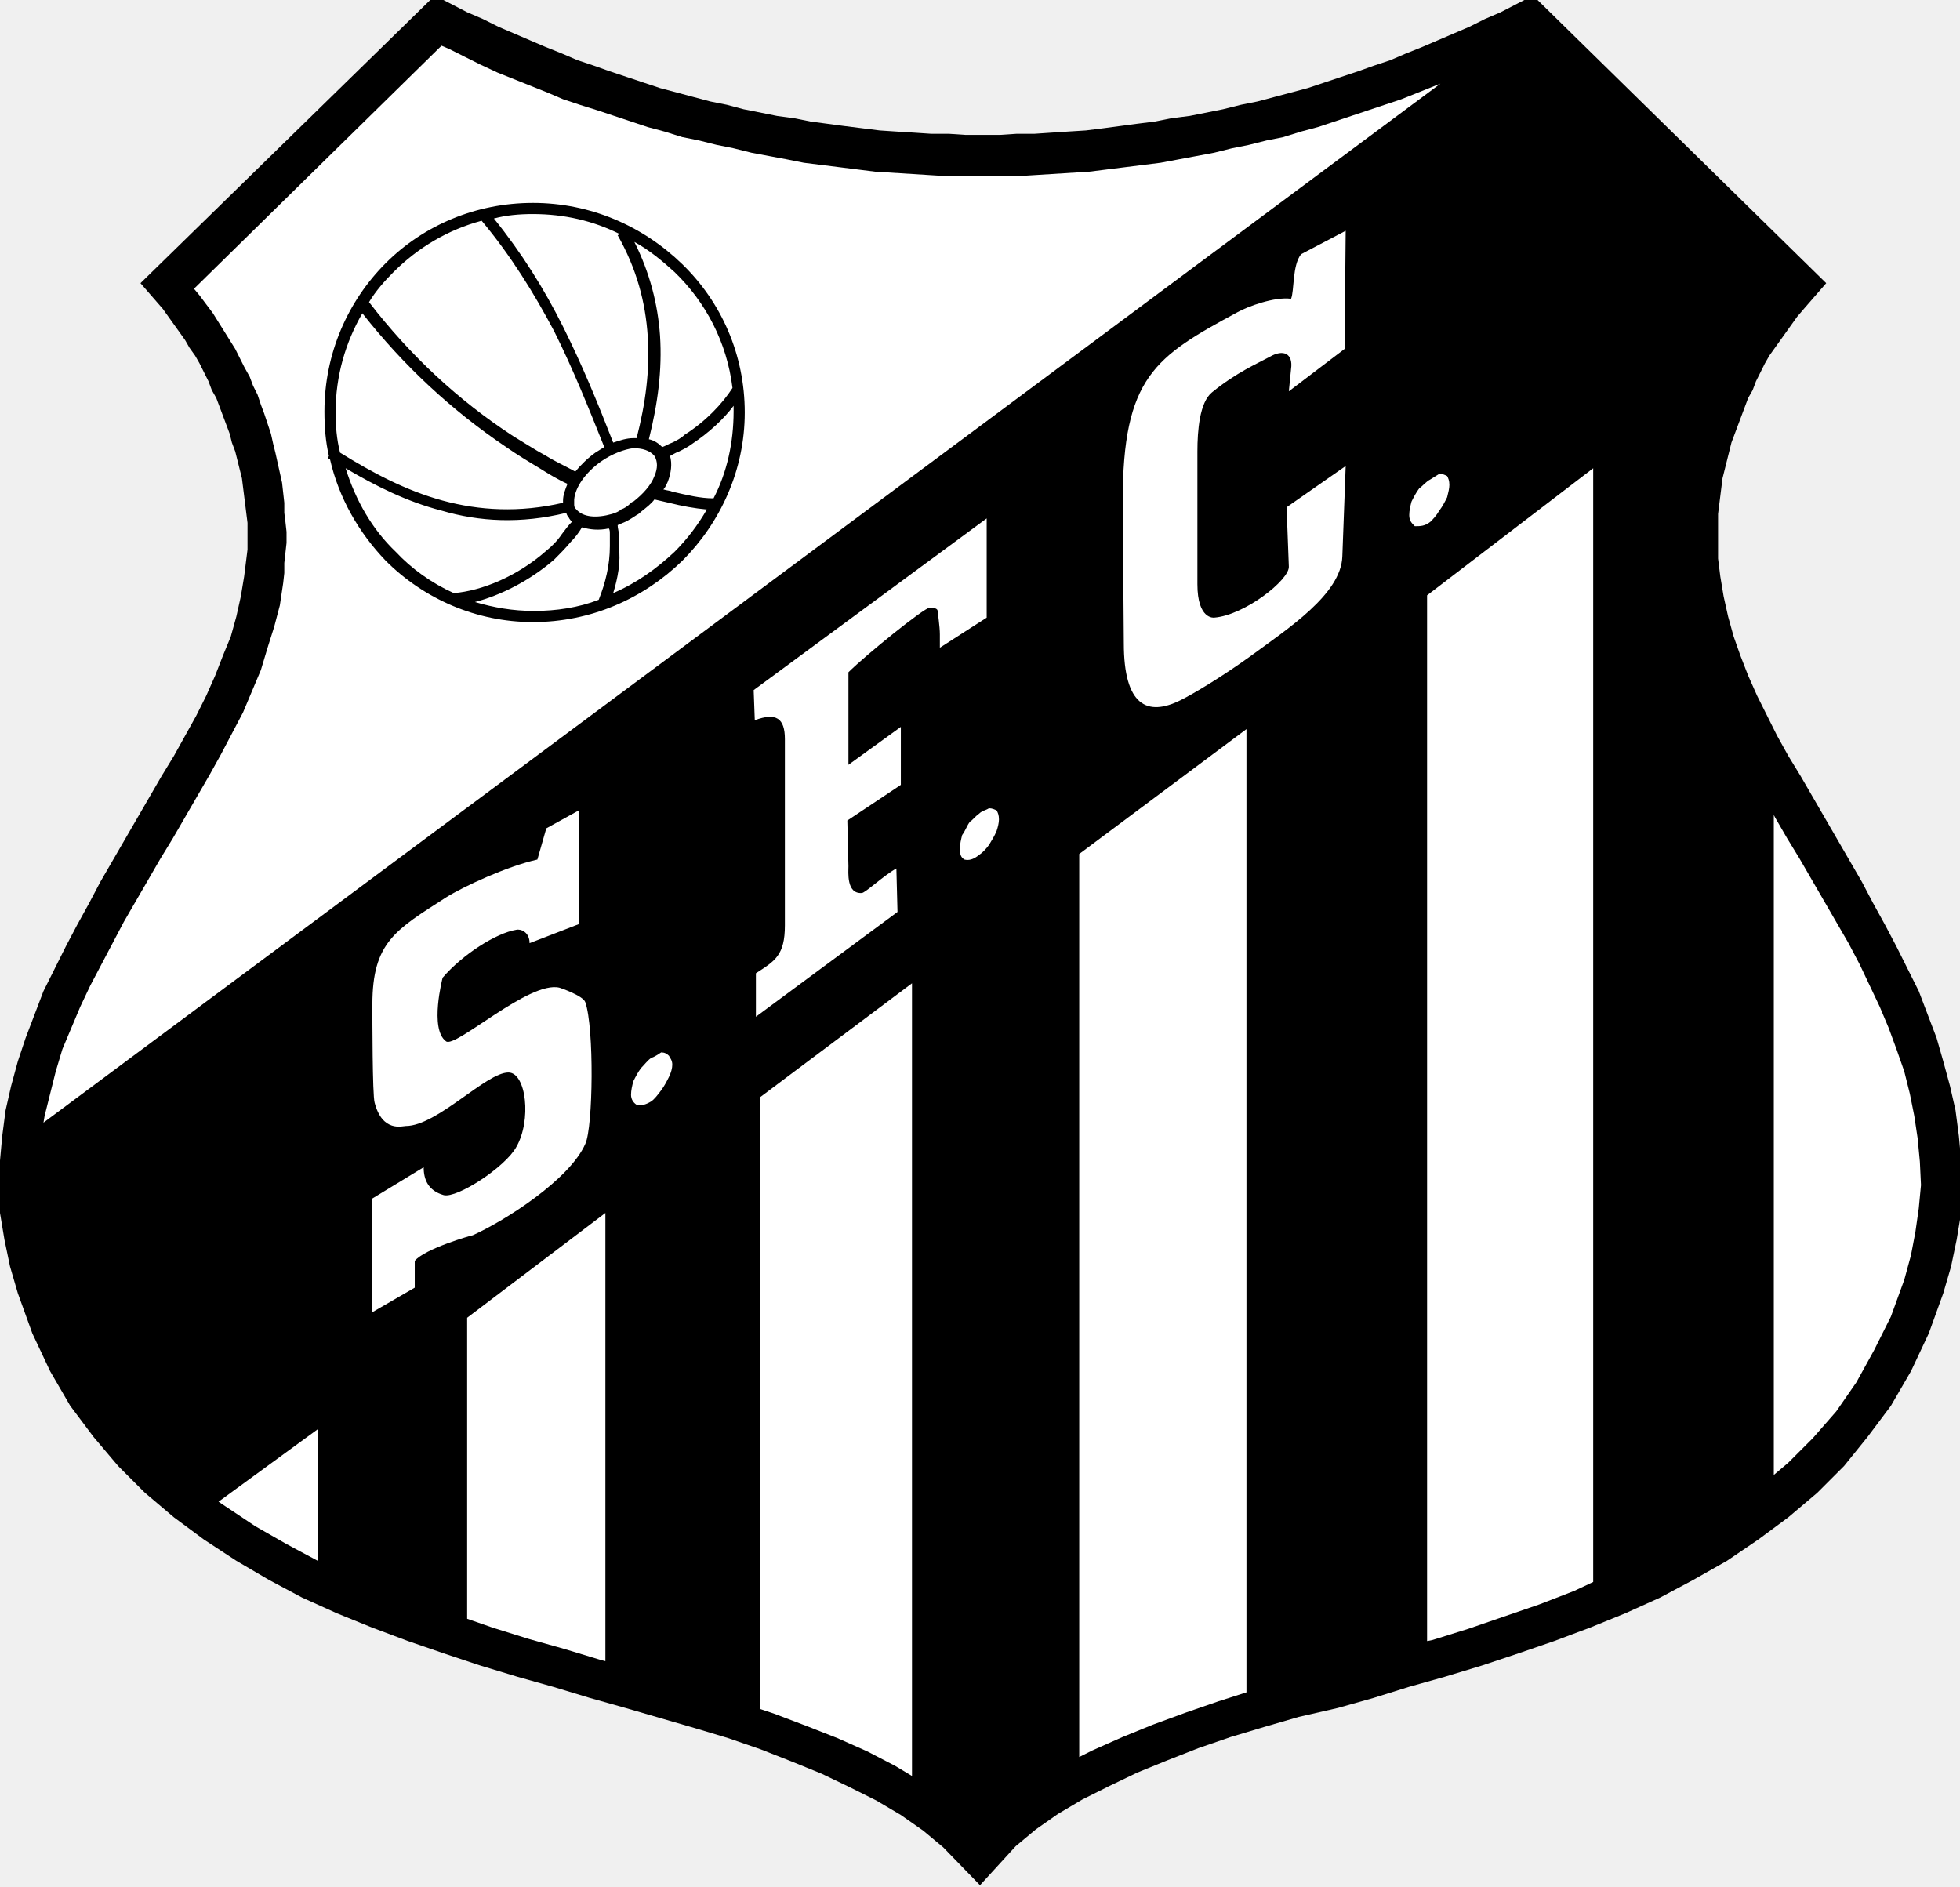
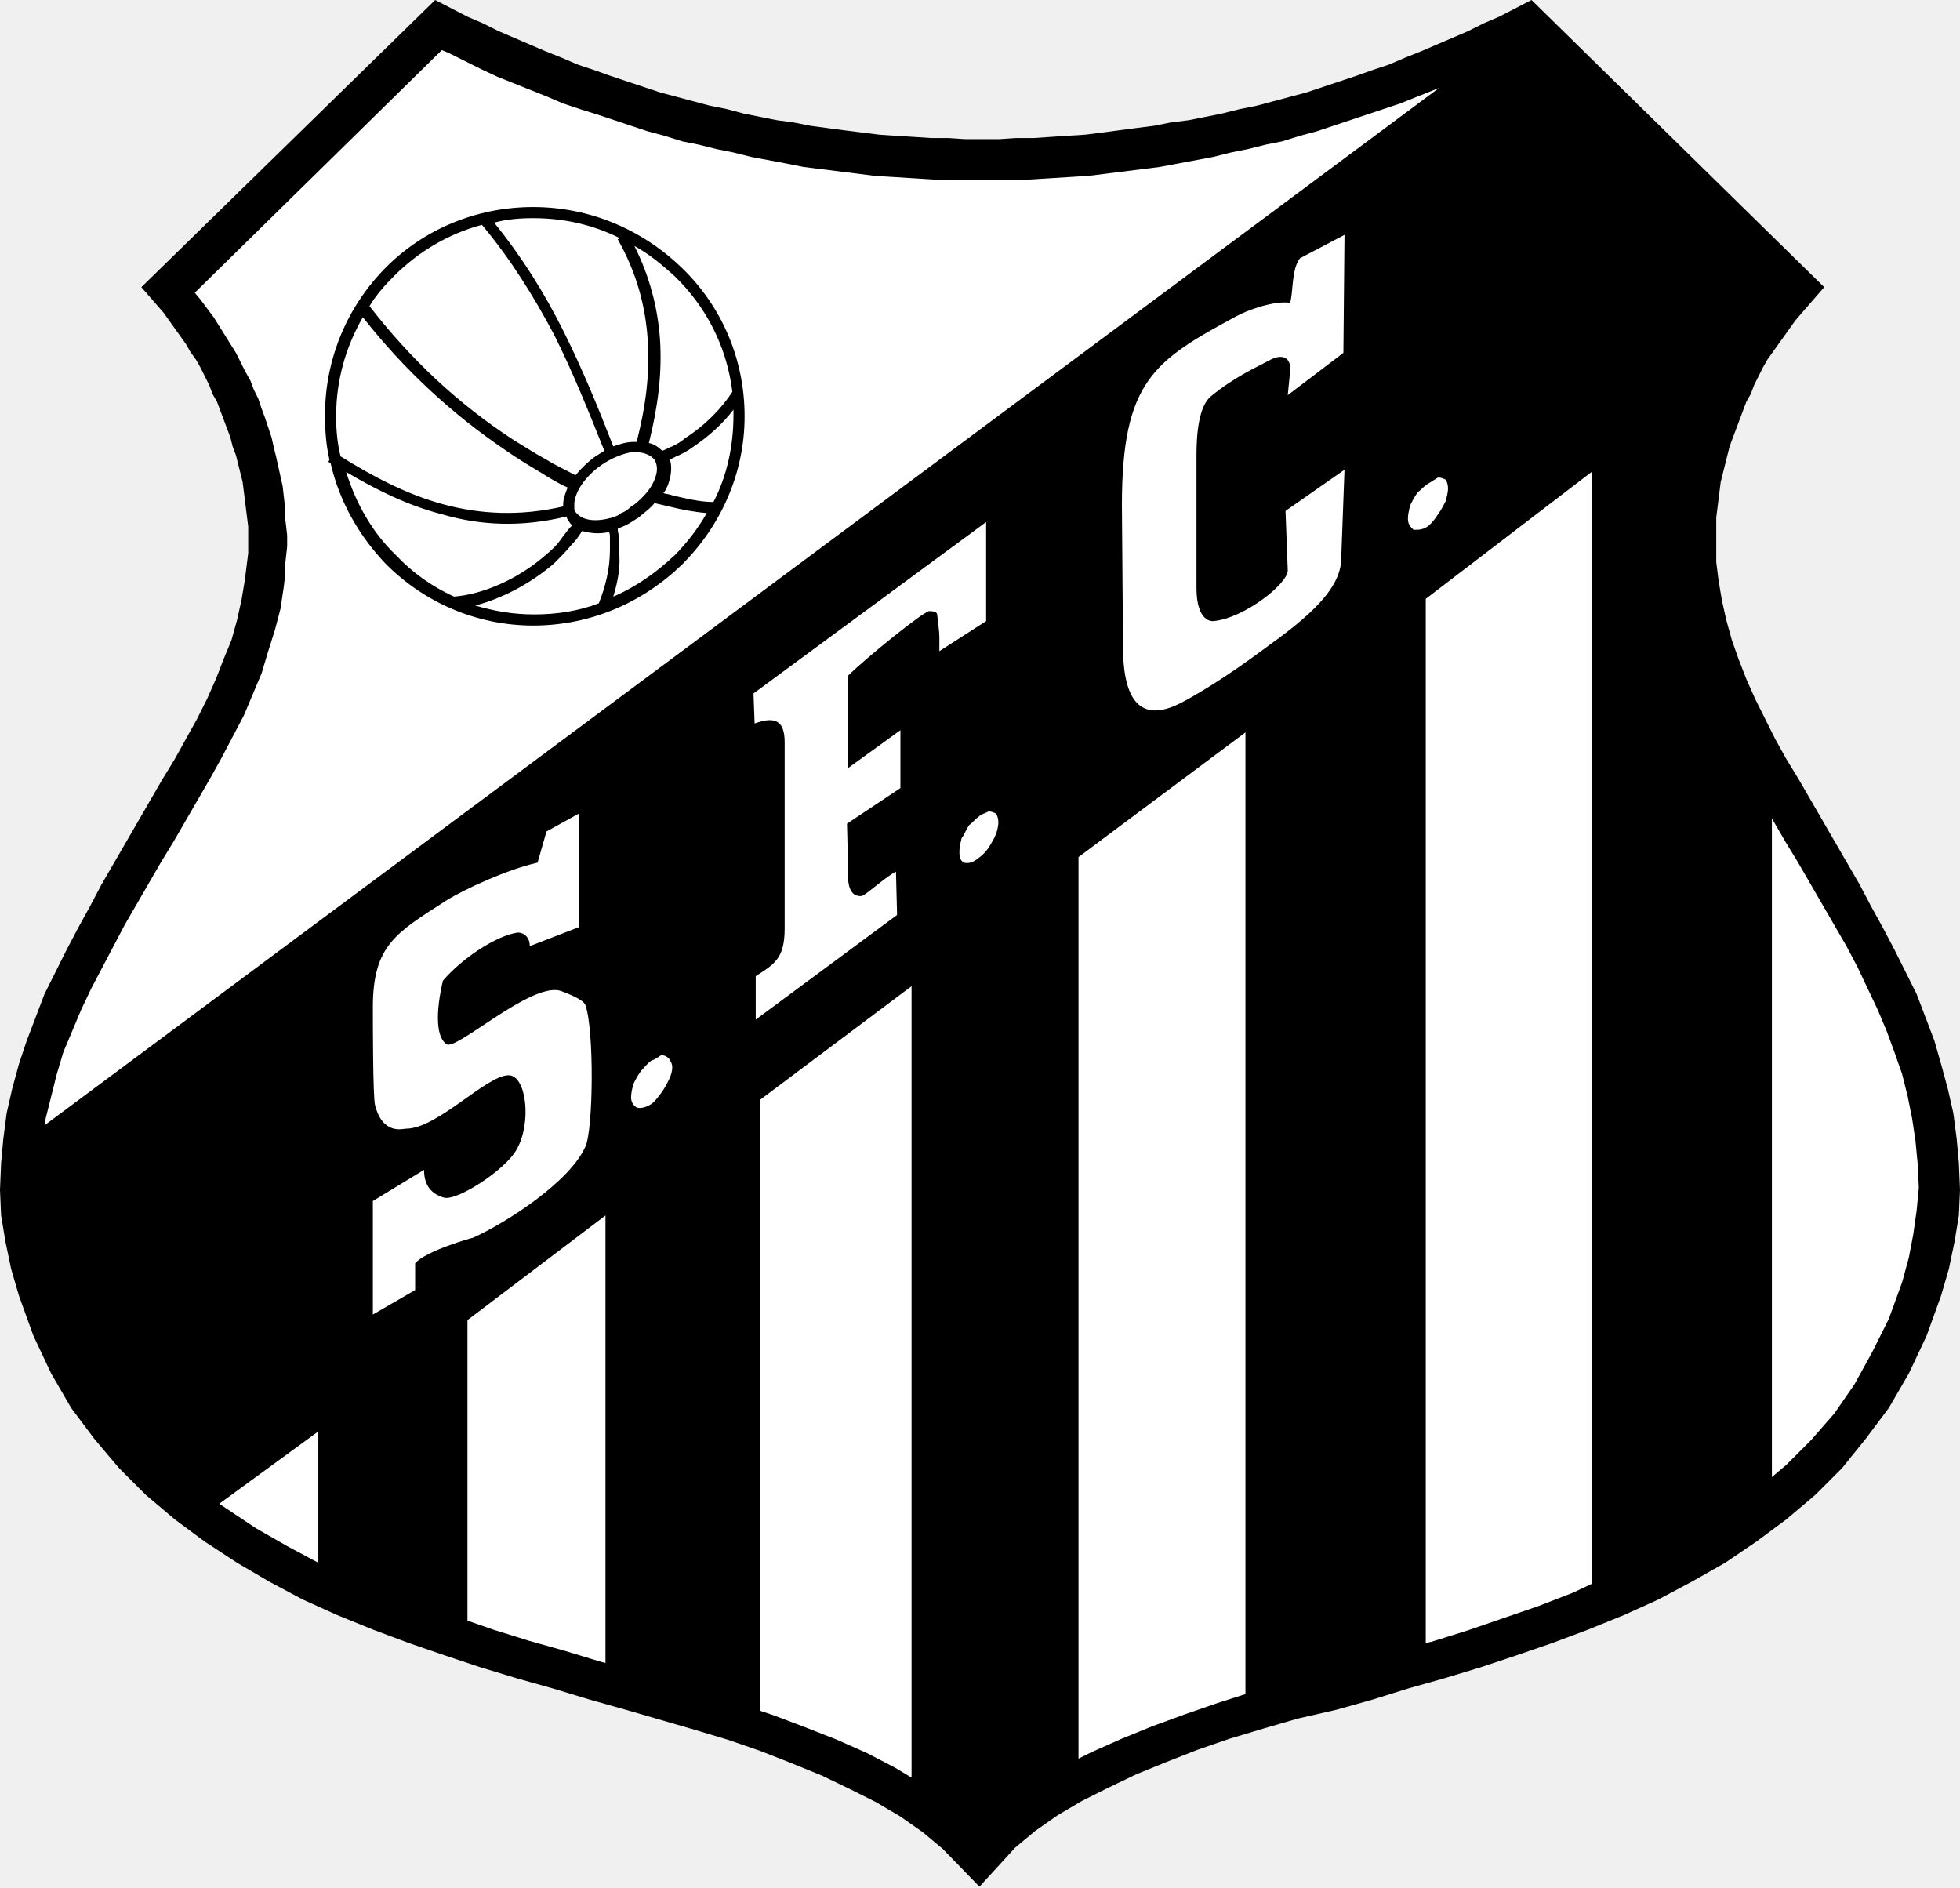
- <svg xmlns="http://www.w3.org/2000/svg" id="Layer_1" viewBox="-200.5 312 175.8 169.2">
-   <style>.st0{fill:#FFFFFF;}</style>
-   <path d="M-200.5 481.2zm87.9-.1l-3.3-3.4-1.8-1.5-2-1.4-2.2-1.3-2.4-1.2-2.5-1.2-2.7-1.1-2.8-1.1-2.9-1-3-.9-3.1-.9-3.1-.9-3.2-.9-3.3-1-3.2-.9-3.3-1-3.3-1.1-3.2-1.1-3.2-1.2-3.2-1.3-3.1-1.4-3-1.6-2.9-1.7-2.9-1.9-2.7-2-2.6-2.2-2.4-2.4-2.2-2.6-2.1-2.8-1.8-3.1-1.6-3.4-1.3-3.6-.7-2.4-.5-2.4-.4-2.4-.1-2.3.1-2.4.2-2.2.3-2.3.5-2.2.6-2.2.7-2.1.8-2.1.8-2.1 1-2 1-2 1-1.9 1.1-2 1-1.9 1.1-1.9 1.1-1.9 1.1-1.9 1.1-1.9 1.1-1.9 1.1-1.8 1-1.8 1-1.8.9-1.8.8-1.8.7-1.8.7-1.7.5-1.8.4-1.8.3-1.8.1-.8.1-.8.1-.8v-2.4l-.1-.8-.1-.8-.1-.8-.1-.8-.1-.8-.2-.8-.2-.8-.2-.8-.3-.8-.2-.8-.3-.8-.3-.8-.3-.8-.3-.8-.4-.7-.3-.8-.4-.8-.4-.8-.4-.7-.5-.7-.4-.7-.5-.7-.5-.7-.5-.7-.5-.7-2-2.3 26.4-25.8 2.9 1.5 1.4.6 1.4.7 1.4.6 1.4.6 1.4.6 1.5.6 1.4.6 1.5.5 1.4.5 1.5.5 1.5.5 1.5.5 1.5.4 1.5.4 1.5.4 1.5.3 1.5.4 1.5.3 1.5.3 1.5.2 1.5.3 1.5.2 1.5.2 1.6.2 1.6.2 1.5.1 1.6.1 1.5.1h1.6l1.5.1h3.1l1.5-.1h1.6l1.5-.1 1.5-.1 1.6-.1 1.6-.2 1.5-.2 1.5-.2 1.6-.2 1.5-.3 1.6-.2 1.5-.3 1.5-.3 1.6-.4 1.5-.3 1.5-.4 1.5-.4 1.5-.4 1.5-.5 1.5-.5 1.5-.5 1.4-.5 1.5-.5 1.4-.6 1.5-.6 1.4-.6 1.4-.6 1.4-.6 1.4-.7 1.4-.6 2.9-1.5 26.3 25.8-2 2.3-.6.7-.5.7-.5.7-.5.7-.5.7-.5.7-.4.7-.4.8-.4.8-.3.8-.4.7-.3.8-.3.8-.3.8-.3.8-.3.8-.2.8-.2.8-.2.8-.2.8-.1.8-.1.8-.1.8-.1.8v4l.1.8.1.8.3 1.8.4 1.8.5 1.8.6 1.7.7 1.8.8 1.8.9 1.8.9 1.8 1 1.8 1.1 1.8 1.1 1.9 1.1 1.9 1.1 1.9 1.1 1.9 1.1 1.9 1 1.9 1.1 2 1 1.9 1 2 1 2 .8 2.1.8 2.1.6 2.1.6 2.2.5 2.2.3 2.3.2 2.2.1 2.4-.1 2.3-.4 2.4-.5 2.4-.7 2.4-1.3 3.6-1.6 3.4-1.8 3.1-2.1 2.8-2.1 2.6-2.4 2.4-2.6 2.2-2.7 2-2.8 1.9-3 1.7-3 1.6-3.1 1.4-3.2 1.3-3.2 1.2-3.2 1.1-3.3 1.1-3.3 1-3.2.9-3.2 1-3.2.9-3.5.8-3.1.9-3 .9-2.9 1-2.8 1.1-2.7 1.1-2.5 1.2-2.4 1.2-2.2 1.3-2 1.4-1.8 1.5-3.2 3.5z" />
-   <path class="st0" d="M-118.7 471.3l-1.5-.9-2.5-1.3-2.7-1.2-2.8-1.1-2.9-1.1-1.2-.4v-54.9l13.6-10.2v71.1zm-27.5-50.5V461l-.4-.1-3.3-1-3.2-.9-3.2-1-2.3-.8v-27l12.4-9.4zm-25.8 19.4V452l-2.8-1.5-2.8-1.6-2.7-1.8-.6-.4 8.9-6.5zm-24.6-27.5l.1-.6.5-2 .5-2 .6-2 .8-1.9.8-1.9.9-1.9 1-1.9 1-1.9 1-1.9 1.1-1.9 1.1-1.9 1.1-1.9 1.1-1.8 1.1-1.9 1.1-1.9 1.1-1.9 1-1.8 1-1.9 1-1.9.8-1.9.8-1.9.6-2 .6-1.9.5-1.9.3-2 .1-.9v-.9l.1-.9.1-.9v-1l-.1-.9-.1-.8v-.9l-.1-.9-.1-.9-.2-.9-.2-.9-.2-.9-.2-.8-.2-.9-.3-.9-.3-.9-.3-.8-.3-.9-.4-.8-.3-.8-.5-.9-.4-.8-.4-.8-.5-.8-.5-.8-.5-.8-.5-.8-.6-.8-.6-.8-.5-.6 22.2-21.8.7.3 1.4.7 1.4.7 1.5.7 1.5.6 1.5.6 1.5.6 1.4.6 1.5.5 1.6.5 1.5.5 1.5.5 1.5.5 1.5.4 1.6.5 1.5.3 1.6.4 1.5.3 1.6.4 1.6.3 1.6.3 1.5.3 1.6.2 1.6.2 1.6.2 1.6.2 1.6.1 1.6.1 1.6.1 1.6.1h6.4l1.6-.1 1.6-.1 1.6-.1 1.6-.1 1.6-.2 1.6-.2 1.6-.2 1.6-.2 1.6-.3 1.6-.3 1.6-.3 1.6-.4 1.5-.3 1.6-.4 1.5-.3 1.6-.5 1.5-.4 1.5-.5 1.5-.5 1.5-.5 1.5-.5 1.5-.5 1.5-.6 1.5-.6.5-.2-125.3 93.2zm139-58.7v99.9l-1.7.8-3.1 1.2-3.2 1.1-3.2 1.1-3.2 1-.5.1v-93.8l14.9-11.4zm-31.1 23.4v86.4l-2.5.8-2.9 1-3 1.1-2.7 1.1-2.7 1.2-1.2.6v-81l15-11.2zm47.3 7.7l.1.2 1.1 1.9 1.1 1.8 1.1 1.9 1.1 1.9 1.1 1.9 1.1 1.9 1 1.9.9 1.9.9 1.9.8 1.9.7 1.9.7 2 .5 2 .4 2 .3 2 .2 2.1.1 2.1-.2 2.1-.3 2.1-.4 2.1-.6 2.2-1.2 3.3-1.5 3-1.6 2.9-1.8 2.6-2.1 2.4-2.2 2.2-1.3 1.1v-59.2zm-125.7 34.4l4.6-2.8c0 1.1.4 2.1 1.8 2.5 1.2.3 5.5-2.5 6.5-4.3 1.4-2.4.9-6.7-.7-6.7-2 0-6.4 4.8-9.2 4.8-.3 0-2.1.6-2.8-2.1-.2-.7-.2-7.5-.2-8.8 0-5.6 2.1-6.7 6.6-9.6 1.6-1 5.5-2.8 8.2-3.4l.8-2.8 2.9-1.6v10.2l-4.4 1.7c0-1-.8-1.3-1.2-1.2-1.8.3-4.8 2.2-6.6 4.3 0 0-1.2 4.6.3 5.7.8.7 7.5-5.5 10.2-4.8 0 0 2.1.7 2.3 1.3.8 2.3.7 11.2 0 12.7-1.4 3.2-7.2 6.9-10.1 8.2-.1 0-4.3 1.2-5.2 2.3v2.4l-3.8 2.2v-10.2zm25-12.6c.3-.1.6-.3.9-.5.3 0 .5.1.7.3.1.2.3.4.3.8 0 .3-.1.7-.3 1.1-.2.4-.4.8-.7 1.2-.3.4-.6.8-.9 1-.5.3-.9.4-1.3.3-.3-.2-.5-.5-.5-.9s.1-.8.2-1.2c.2-.4.4-.8.7-1.2.3-.3.6-.7.9-.9zm9.2-33l20.9-15.4v8.9l-4.2 2.7v-1.2c0-.7-.2-2-.2-2.1 0-.2-.3-.3-.7-.3-.5 0-5.8 4.3-7.3 5.8v8.3l4.7-3.4v5.2l-4.8 3.2.1 4.1c0 .5-.2 2.5 1.2 2.4.3 0 2-1.6 3.1-2.2l.1 3.9-12.7 9.4v-3.9c1.7-1.1 2.6-1.6 2.6-4.3v-16.7c0-1.9-.8-2.4-2.7-1.7l-.1-2.7zm20.2 11.1c.3-.3.6-.3.9-.5.3 0 .5.1.7.2.1.2.2.4.2.8 0 .3-.1.7-.2 1-.2.5-.4.8-.7 1.3-.3.4-.6.7-.9.9-.5.4-.9.5-1.3.4-.3-.2-.4-.4-.4-1 0-.4.1-.8.2-1.2.3-.4.4-.8.7-1.2.2-.1.5-.5.8-.7zm27.8-37.9l.2-2c.2-1.4-.7-1.8-1.9-1.1-1.1.6-3 1.4-5.2 3.2-1.1.9-1.3 3.4-1.3 5.3v11.9c0 3.2 1.5 3 1.5 3 2.7-.2 6.8-3.4 6.7-4.6l-.2-5.3 5.3-3.7-.3 8.1c-.1 3.4-4.9 6.5-8.3 9-2.5 1.8-5 3.3-6.2 3.9-3 1.5-5.1.5-5.1-5.1l-.1-12.7c0-11.2 2.9-13 10.3-17 .9-.5 3.3-1.4 4.8-1.2.3-.7.1-3 .9-4l4-2.1-.1 10.6-5 3.8zm12.7 7.9c.3-.2.5-.3.8-.5.3 0 .5.1.7.2.1.2.2.4.2.8 0 .3-.1.7-.2 1.1-.2.4-.4.8-.7 1.2-.3.5-.6.8-.8 1-.5.4-.9.4-1.4.4-.3-.3-.5-.5-.5-1 0-.4.1-.8.2-1.2.2-.4.4-.8.7-1.2.3-.2.6-.6 1-.8z" />
-   <path d="M-148.3 359.3c-.3.5-.6.9-1 1.3-.5.6-1 1.1-1.5 1.6-2.2 1.9-4.8 3.2-7.1 3.8 1.7.5 3.4.8 5.3.8 2 0 4-.3 5.8-1 .6-1.5 1-3.1 1-4.8v-1.1c0-.2 0-.4-.1-.5-.9.2-1.7.1-2.4-.1zm-11.5 5.9c2.5-.2 5.7-1.5 8.3-3.8.5-.4 1-.9 1.4-1.5.3-.4.6-.8.9-1.1-.1-.1-.2-.2-.3-.4-.1-.1-.2-.3-.2-.4-4.1 1-7.8.8-11.2-.2-3.1-.8-5.9-2.2-8.6-3.8.9 2.9 2.4 5.5 4.5 7.5 1.4 1.5 3.2 2.8 5.2 3.7zm7.1-35c5.2 0 9.9 2.1 13.4 5.5s5.6 8.1 5.6 13.3c0 5.2-2.2 9.9-5.6 13.3-3.5 3.4-8.2 5.5-13.4 5.5-5.1 0-9.8-2.1-13.2-5.5-2.4-2.5-4.2-5.6-5-9.1-.1 0-.1-.1-.2-.1l.1-.2c-.3-1.3-.4-2.6-.4-4 0-5.2 2.1-9.9 5.5-13.3 3.4-3.4 8.1-5.4 13.2-5.4zm0 1c-1.2 0-2.4.1-3.5.4 2.5 3.1 4.5 6.3 6.2 9.7 1.7 3.4 3.1 6.8 4.5 10.4.6-.2 1.2-.4 1.8-.4h.3c.8-3.1 1.2-6.1 1-9.1-.2-3.1-1-6.1-2.7-9.1l.2-.1c-2.4-1.2-5-1.8-7.8-1.8zm-4.6.6c-3 .8-5.7 2.4-7.9 4.6-.8.8-1.6 1.7-2.2 2.7 3.7 4.8 8 8.8 12.9 12 1 .6 1.9 1.2 3 1.8.8.5 1.7.9 2.6 1.4.5-.6 1.1-1.2 1.8-1.7.3-.2.5-.3.8-.5-1.4-3.5-2.8-7-4.5-10.4-1.8-3.4-3.9-6.8-6.5-9.9zm-10.7 8.3c-1.5 2.6-2.4 5.6-2.4 8.9 0 1.2.1 2.4.4 3.6 2.9 1.8 5.9 3.4 9.2 4.3 3.3.9 6.9 1.1 10.8.2v-.2c0-.5.2-1 .4-1.5-.9-.4-1.7-.9-2.5-1.4-1-.6-2-1.2-3-1.9-4.9-3.3-9.2-7.3-12.9-12zm22.5 25.1c2.1-.9 3.9-2.2 5.5-3.7 1.1-1.1 2.1-2.4 2.9-3.8-1.1-.1-2.2-.3-3.4-.6l-1.3-.3c-.3.4-.7.7-1.2 1.1-.1.1-.2.2-.4.3-.3.2-.6.4-1 .6-.2.1-.5.2-.7.3 0 .3.1.5.1.8v1.1c.2 1.4-.1 2.9-.5 4.2zm9-8.5c1.2-2.3 1.8-5 1.8-7.8v-.5c-.9 1.2-2.2 2.4-3.7 3.4-.4.3-.8.5-1.2.7-.3.1-.6.3-.8.4.2.7.1 1.5-.2 2.3-.1.2-.2.5-.4.7.3.1.6.1.8.2 1.3.3 2.5.6 3.7.6zm1.7-9.9c-.5-4.1-2.4-7.7-5.2-10.4-1.1-1-2.3-2-3.6-2.7 1.4 2.8 2.1 5.6 2.3 8.4.2 3.1-.2 6.1-1 9.3.5.1.9.4 1.2.7.3-.1.6-.3.9-.4.4-.2.8-.4 1.1-.7 1.9-1.2 3.4-2.8 4.3-4.2zm-11.8 6.6c-1.4 1-2.3 2.3-2.4 3.4v.5c0 .2.1.3.2.4.6.7 1.8.8 3.2.4.3-.1.6-.2.8-.4.3-.1.6-.3.8-.5.1-.1.2-.2.3-.2.9-.7 1.6-1.5 1.9-2.3.3-.7.3-1.3 0-1.8-.4-.5-1.1-.7-1.9-.7-.8.1-1.9.5-2.9 1.2zm2.7 3.9z" />
+ <svg xmlns="http://www.w3.org/2000/svg" viewBox="-417.6 624.4 176.1 169.6">
+   <path d="M-417.5 794zm87.9-.1l-3.3-3.4-1.8-1.5-2-1.4-2.2-1.3-2.4-1.2-2.5-1.2-2.7-1.1-2.8-1.1-2.9-1-3-.9-3.1-.9-3.1-.9-3.2-.9-3.3-1-3.2-.9-3.3-1-3.3-1.1-3.2-1.1-3.2-1.2-3.2-1.3-3.1-1.4-3-1.6-2.9-1.7-2.9-1.9-2.7-2-2.6-2.2-2.4-2.4-2.2-2.6-2.1-2.8-1.8-3.1-1.6-3.4-1.3-3.6-.7-2.4-.5-2.4-.4-2.4-.1-2.3.1-2.4.2-2.2.3-2.3.5-2.2.6-2.2.7-2.1.8-2.1.8-2.1 1-2 1-2 1-1.9 1.1-2 1-1.9 1.1-1.9 1.1-1.9 1.1-1.9 1.1-1.9 1.1-1.9 1.1-1.8 1-1.8 1-1.8.9-1.8.8-1.8.7-1.8.7-1.7.5-1.8.4-1.8.3-1.8.1-.8.1-.8.1-.8v-2.4l-.1-.8-.1-.8-.1-.8-.1-.8-.1-.8-.2-.8-.2-.8-.2-.8-.3-.8-.2-.8-.3-.8-.3-.8-.3-.8-.3-.8-.4-.7-.3-.8-.4-.8-.4-.8-.4-.7-.5-.7-.4-.7-.5-.7-.5-.7-.5-.7-.5-.7-2-2.3 26.4-25.8 2.9 1.5 1.4.6 1.4.7 1.4.6 1.4.6 1.4.6 1.5.6 1.4.6 1.5.5 1.4.5 1.5.5 1.5.5 1.5.5 1.5.4 1.5.4 1.5.4 1.5.3 1.5.4 1.5.3 1.5.3 1.5.2 1.5.3 1.5.2 1.5.2 1.6.2 1.6.2 1.5.1 1.6.1 1.5.1h1.6l1.5.1h3.1l1.5-.1h1.6l1.5-.1 1.5-.1 1.6-.1 1.6-.2 1.5-.2 1.5-.2 1.6-.2 1.5-.3 1.6-.2 1.5-.3 1.5-.3 1.6-.4 1.5-.3 1.5-.4 1.5-.4 1.5-.4 1.5-.5 1.5-.5 1.5-.5 1.4-.5 1.5-.5 1.4-.6 1.5-.6 1.4-.6 1.4-.6 1.4-.6 1.4-.7 1.4-.6 2.9-1.5 26.3 25.8-2 2.3-.6.7-.5.7-.5.7-.5.7-.5.7-.5.7-.4.7-.4.8-.4.8-.3.8-.4.7-.3.8-.3.8-.3.8-.3.8-.3.8-.2.8-.2.8-.2.8-.2.8-.1.8-.1.8-.1.8-.1.8v4l.1.8.1.8.3 1.8.4 1.8.5 1.8.6 1.7.7 1.8.8 1.8.9 1.8.9 1.8 1 1.8 1.1 1.8 1.1 1.9 1.1 1.9 1.1 1.9 1.1 1.9 1.1 1.9 1 1.9 1.1 2 1 1.9 1 2 1 2 .8 2.1.8 2.1.6 2.1.6 2.2.5 2.2.3 2.3.2 2.2.1 2.4-.1 2.3-.4 2.4-.5 2.4-.7 2.4-1.3 3.6-1.6 3.4-1.8 3.1-2.1 2.8-2.1 2.6-2.4 2.4-2.6 2.2-2.7 2-2.8 1.9-3 1.7-3 1.6-3.1 1.4-3.2 1.3-3.2 1.2-3.2 1.1-3.3 1.1-3.3 1-3.2.9-3.2 1-3.2.9-3.5.8-3.1.9-3 .9-2.9 1-2.8 1.1-2.7 1.1-2.5 1.2-2.4 1.2-2.2 1.3-2 1.4-1.8 1.5-3.2 3.5z" />
+   <path fill="#FFF" d="M-335.7 784.1l-1.5-.9-2.5-1.3-2.7-1.2-2.8-1.1-2.9-1.1-1.2-.4v-54.9l13.6-10.2v71.1zm-27.5-50.5v40.2l-.4-.1-3.3-1-3.2-.9-3.2-1-2.3-.8v-27l12.4-9.4zM-389 753v11.8l-2.8-1.5-2.8-1.6-2.7-1.8-.6-.4 8.9-6.5zm-24.6-27.5l.1-.6.5-2 .5-2 .6-2 .8-1.9.8-1.9.9-1.9 1-1.9 1-1.9 1-1.9 1.1-1.9 1.1-1.9 1.1-1.9 1.1-1.8 1.1-1.9 1.1-1.9 1.1-1.9 1-1.8 1-1.9 1-1.9.8-1.9.8-1.9.6-2 .6-1.9.5-1.9.3-2 .1-.9v-.9l.1-.9.1-.9v-1l-.1-.9-.1-.8v-.9l-.1-.9-.1-.9-.2-.9-.2-.9-.2-.9-.2-.8-.2-.9-.3-.9-.3-.9-.3-.8-.3-.9-.4-.8-.3-.8-.5-.9-.4-.8-.4-.8-.5-.8-.5-.8-.5-.8-.5-.8-.6-.8-.6-.8-.5-.6 22.2-21.8.7.3 1.4.7 1.4.7 1.5.7 1.5.6 1.5.6 1.5.6 1.4.6 1.5.5 1.6.5 1.5.5 1.5.5 1.5.5 1.5.4 1.6.5 1.5.3 1.6.4 1.5.3 1.6.4 1.6.3 1.6.3 1.5.3 1.6.2 1.6.2 1.6.2 1.6.2 1.6.1 1.6.1 1.6.1 1.6.1h6.4l1.6-.1 1.6-.1 1.6-.1 1.6-.1 1.6-.2 1.6-.2 1.6-.2 1.6-.2 1.6-.3 1.6-.3 1.6-.3 1.6-.4 1.5-.3 1.6-.4 1.5-.3 1.6-.5 1.5-.4 1.5-.5 1.5-.5 1.5-.5 1.5-.5 1.5-.5 1.5-.6 1.5-.6.5-.2-125.3 93.2zm139-58.7v99.9l-1.7.8-3.1 1.2-3.2 1.1-3.2 1.1-3.2 1-.5.1v-93.8l14.9-11.4zm-31.1 23.4v86.4l-2.5.8-2.9 1-3 1.1-2.7 1.1-2.7 1.2-1.2.6v-81l15-11.2zm47.3 7.7l.1.2 1.1 1.9 1.1 1.8 1.1 1.9 1.1 1.9 1.1 1.9 1.1 1.9 1 1.9.9 1.9.9 1.9.8 1.9.7 1.9.7 2 .5 2 .4 2 .3 2 .2 2.1.1 2.1-.2 2.1-.3 2.1-.4 2.1-.6 2.2-1.2 3.3-1.5 3-1.6 2.9-1.8 2.6-2.1 2.4-2.2 2.2-1.3 1.1v-59.2zm-125.7 34.4l4.6-2.8c0 1.1.4 2.1 1.8 2.5 1.2.3 5.5-2.5 6.5-4.3 1.4-2.4.9-6.7-.7-6.7-2 0-6.4 4.8-9.2 4.8-.3 0-2.1.6-2.8-2.1-.2-.7-.2-7.5-.2-8.8 0-5.6 2.1-6.7 6.6-9.6 1.6-1 5.5-2.8 8.2-3.4l.8-2.8 2.9-1.6v10.2l-4.4 1.7c0-1-.8-1.3-1.2-1.2-1.8.3-4.8 2.2-6.6 4.3 0 0-1.2 4.6.3 5.7.8.7 7.5-5.5 10.2-4.8 0 0 2.1.7 2.3 1.3.8 2.3.7 11.2 0 12.7-1.4 3.2-7.2 6.9-10.1 8.2-.1 0-4.3 1.2-5.2 2.3v2.4l-3.8 2.2v-10.2zm25-12.6c.3-.1.6-.3.9-.5.3 0 .5.1.7.3.1.2.3.4.3.8 0 .3-.1.7-.3 1.1-.2.4-.4.8-.7 1.2s-.6.8-.9 1c-.5.3-.9.4-1.3.3-.3-.2-.5-.5-.5-.9s.1-.8.2-1.2c.2-.4.4-.8.7-1.2.3-.3.6-.7.9-.9zm9.2-33l20.9-15.4v8.9l-4.2 2.7v-1.2c0-.7-.2-2-.2-2.1 0-.2-.3-.3-.7-.3-.5 0-5.8 4.3-7.3 5.8v8.3l4.7-3.4v5.2l-4.8 3.2.1 4.1c0 .5-.2 2.5 1.2 2.4.3 0 2-1.6 3.1-2.2l.1 3.9-12.7 9.4v-3.9c1.7-1.1 2.6-1.6 2.6-4.3v-16.7c0-1.9-.8-2.4-2.7-1.7l-.1-2.7zm20.2 11.1c.3-.3.6-.3.9-.5.3 0 .5.1.7.2.1.2.2.4.2.8 0 .3-.1.7-.2 1-.2.5-.4.8-.7 1.3-.3.4-.6.7-.9.9-.5.4-.9.5-1.3.4-.3-.2-.4-.4-.4-1 0-.4.1-.8.2-1.2.3-.4.4-.8.7-1.2.2-.1.5-.5.8-.7zm27.8-37.9l.2-2c.2-1.4-.7-1.8-1.9-1.1-1.1.6-3 1.4-5.2 3.2-1.1.9-1.3 3.4-1.3 5.3v11.9c0 3.2 1.5 3 1.5 3 2.7-.2 6.8-3.4 6.7-4.6l-.2-5.3 5.3-3.7-.3 8.1c-.1 3.4-4.9 6.5-8.3 9-2.5 1.8-5 3.3-6.2 3.9-3 1.5-5.1.5-5.1-5.1l-.1-12.7c0-11.2 2.9-13 10.3-17 .9-.5 3.3-1.4 4.8-1.2.3-.7.1-3 .9-4l4-2.1-.1 10.6-5 3.8zm12.7 7.9c.3-.2.5-.3.8-.5.3 0 .5.1.7.2.1.2.2.4.2.8 0 .3-.1.7-.2 1.1-.2.4-.4.8-.7 1.2-.3.5-.6.8-.8 1-.5.4-.9.4-1.4.4-.3-.3-.5-.5-.5-1 0-.4.1-.8.2-1.2.2-.4.4-.8.7-1.2.3-.2.6-.6 1-.8z" />
+   <path d="M-365.3 672.1c-.3.5-.6.9-1 1.3-.5.6-1 1.1-1.5 1.6-2.2 1.9-4.8 3.2-7.1 3.8 1.7.5 3.4.8 5.3.8 2 0 4-.3 5.8-1 .6-1.5 1-3.1 1-4.8v-1.1c0-.2 0-.4-.1-.5-.9.2-1.7.1-2.4-.1zm-11.5 5.9c2.5-.2 5.7-1.5 8.3-3.8.5-.4 1-.9 1.4-1.5.3-.4.6-.8.9-1.1-.1-.1-.2-.2-.3-.4-.1-.1-.2-.3-.2-.4-4.1 1-7.8.8-11.2-.2-3.1-.8-5.9-2.2-8.6-3.8.9 2.9 2.4 5.5 4.5 7.5 1.4 1.5 3.2 2.8 5.2 3.7zm7.1-35c5.2 0 9.9 2.1 13.4 5.5s5.6 8.1 5.6 13.3c0 5.2-2.2 9.9-5.6 13.3-3.5 3.4-8.2 5.5-13.4 5.5-5.1 0-9.8-2.1-13.2-5.5-2.4-2.5-4.2-5.6-5-9.1-.1 0-.1-.1-.2-.1l.1-.2c-.3-1.3-.4-2.6-.4-4 0-5.2 2.1-9.9 5.5-13.3 3.4-3.4 8.1-5.4 13.2-5.4zm0 1c-1.2 0-2.4.1-3.5.4 2.5 3.1 4.5 6.3 6.2 9.7s3.1 6.8 4.5 10.4c.6-.2 1.2-.4 1.8-.4h.3c.8-3.1 1.2-6.1 1-9.1-.2-3.1-1-6.1-2.7-9.1l.2-.1c-2.4-1.2-5-1.8-7.8-1.8zm-4.6.6c-3 .8-5.7 2.4-7.9 4.6-.8.8-1.6 1.7-2.2 2.7 3.7 4.8 8 8.8 12.9 12 1 .6 1.9 1.2 3 1.8.8.5 1.7.9 2.6 1.4.5-.6 1.1-1.2 1.8-1.7.3-.2.5-.3.8-.5-1.4-3.5-2.8-7-4.5-10.4-1.8-3.4-3.9-6.8-6.5-9.9zm-10.7 8.3c-1.5 2.6-2.4 5.6-2.4 8.9 0 1.2.1 2.4.4 3.6 2.9 1.8 5.9 3.4 9.2 4.3 3.3.9 6.9 1.1 10.8.2v-.2c0-.5.2-1 .4-1.5-.9-.4-1.7-.9-2.5-1.4-1-.6-2-1.2-3-1.9-4.9-3.3-9.2-7.3-12.9-12zm22.5 25.1c2.1-.9 3.9-2.2 5.5-3.7 1.1-1.1 2.1-2.4 2.9-3.8-1.1-.1-2.2-.3-3.4-.6l-1.3-.3c-.3.4-.7.7-1.2 1.1-.1.1-.2.2-.4.3-.3.2-.6.4-1 .6-.2.1-.5.2-.7.3 0 .3.1.5.1.8v1.1c.2 1.4-.1 2.9-.5 4.2zm9-8.5c1.2-2.3 1.8-5 1.8-7.8v-.5c-.9 1.2-2.2 2.4-3.7 3.4-.4.3-.8.5-1.2.7-.3.1-.6.3-.8.4.2.7.1 1.5-.2 2.3-.1.2-.2.5-.4.7.3.1.6.1.8.2 1.3.3 2.5.6 3.7.6zm1.7-9.9c-.5-4.1-2.4-7.7-5.2-10.4-1.1-1-2.3-2-3.6-2.7 1.4 2.8 2.1 5.6 2.3 8.4.2 3.1-.2 6.1-1 9.3.5.1.9.4 1.2.7.3-.1.6-.3.9-.4.4-.2.8-.4 1.1-.7 1.9-1.2 3.4-2.8 4.3-4.2zm-11.8 6.6c-1.4 1-2.3 2.3-2.4 3.4v.5c0 .2.1.3.2.4.6.7 1.8.8 3.2.4.3-.1.6-.2.8-.4.3-.1.6-.3.8-.5.1-.1.2-.2.3-.2.9-.7 1.6-1.5 1.9-2.3.3-.7.3-1.3 0-1.8-.4-.5-1.1-.7-1.9-.7-.8.1-1.9.5-2.9 1.2zm2.7 3.9z" />
</svg>
